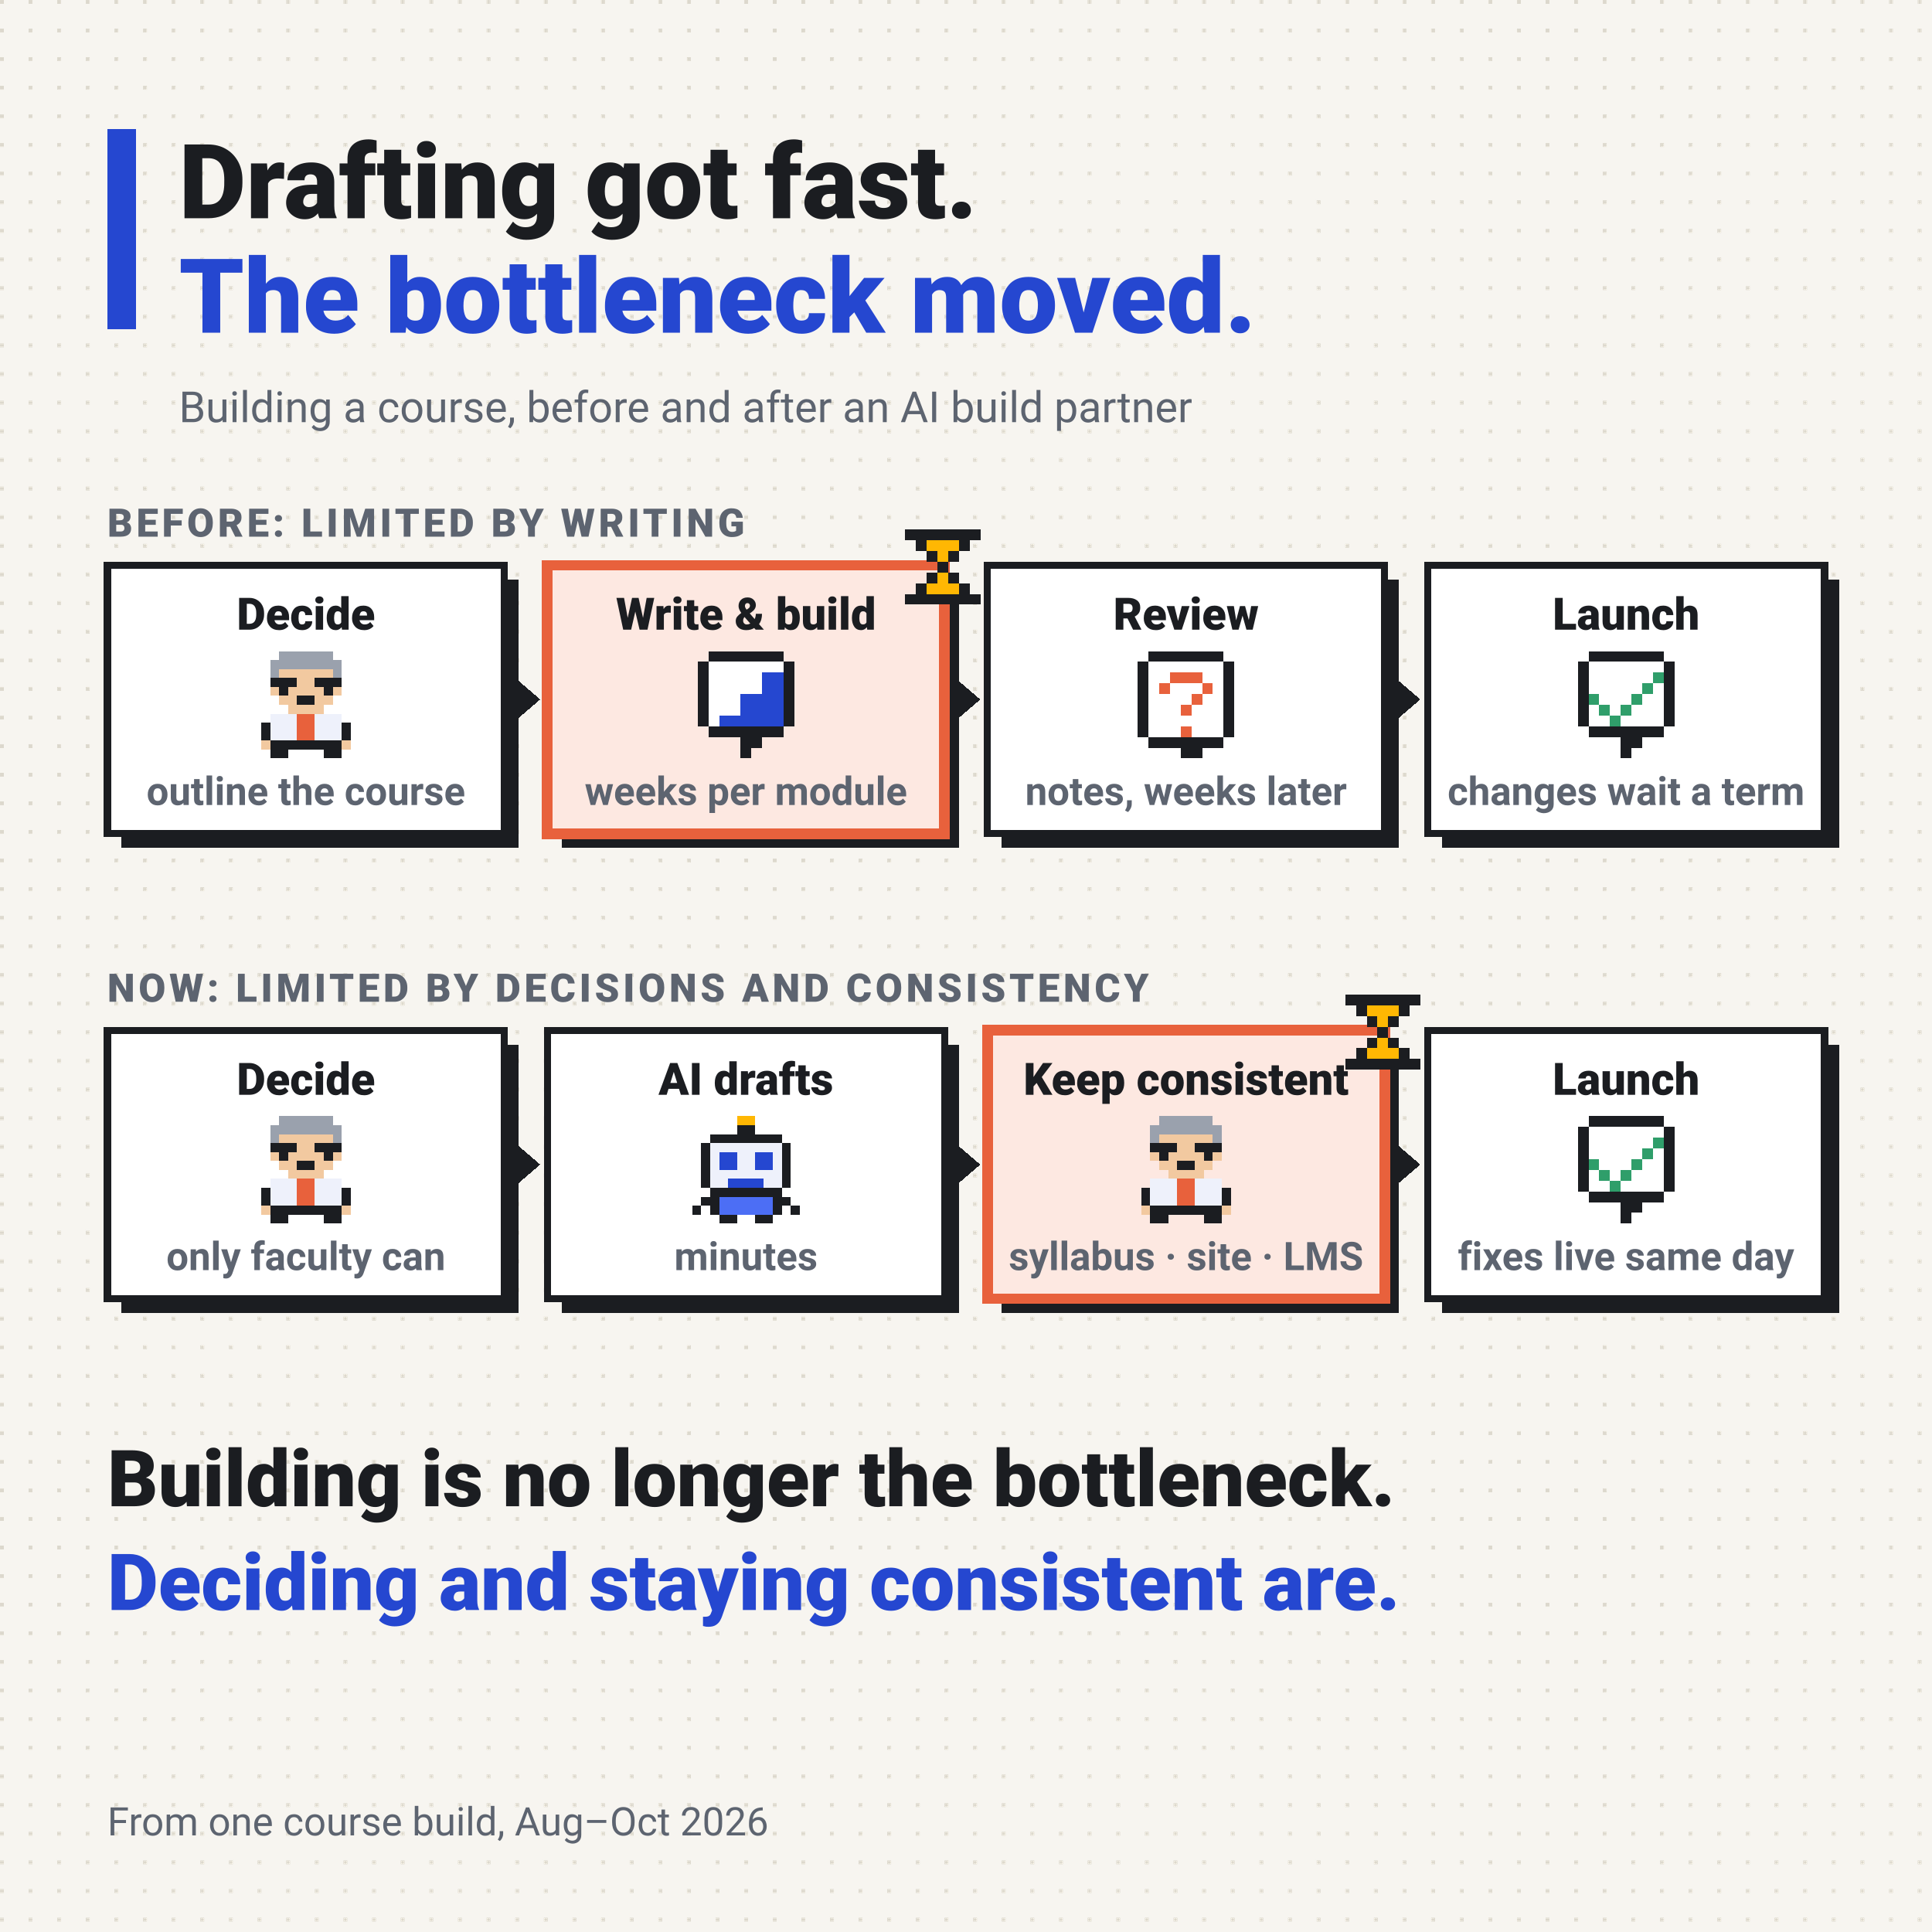
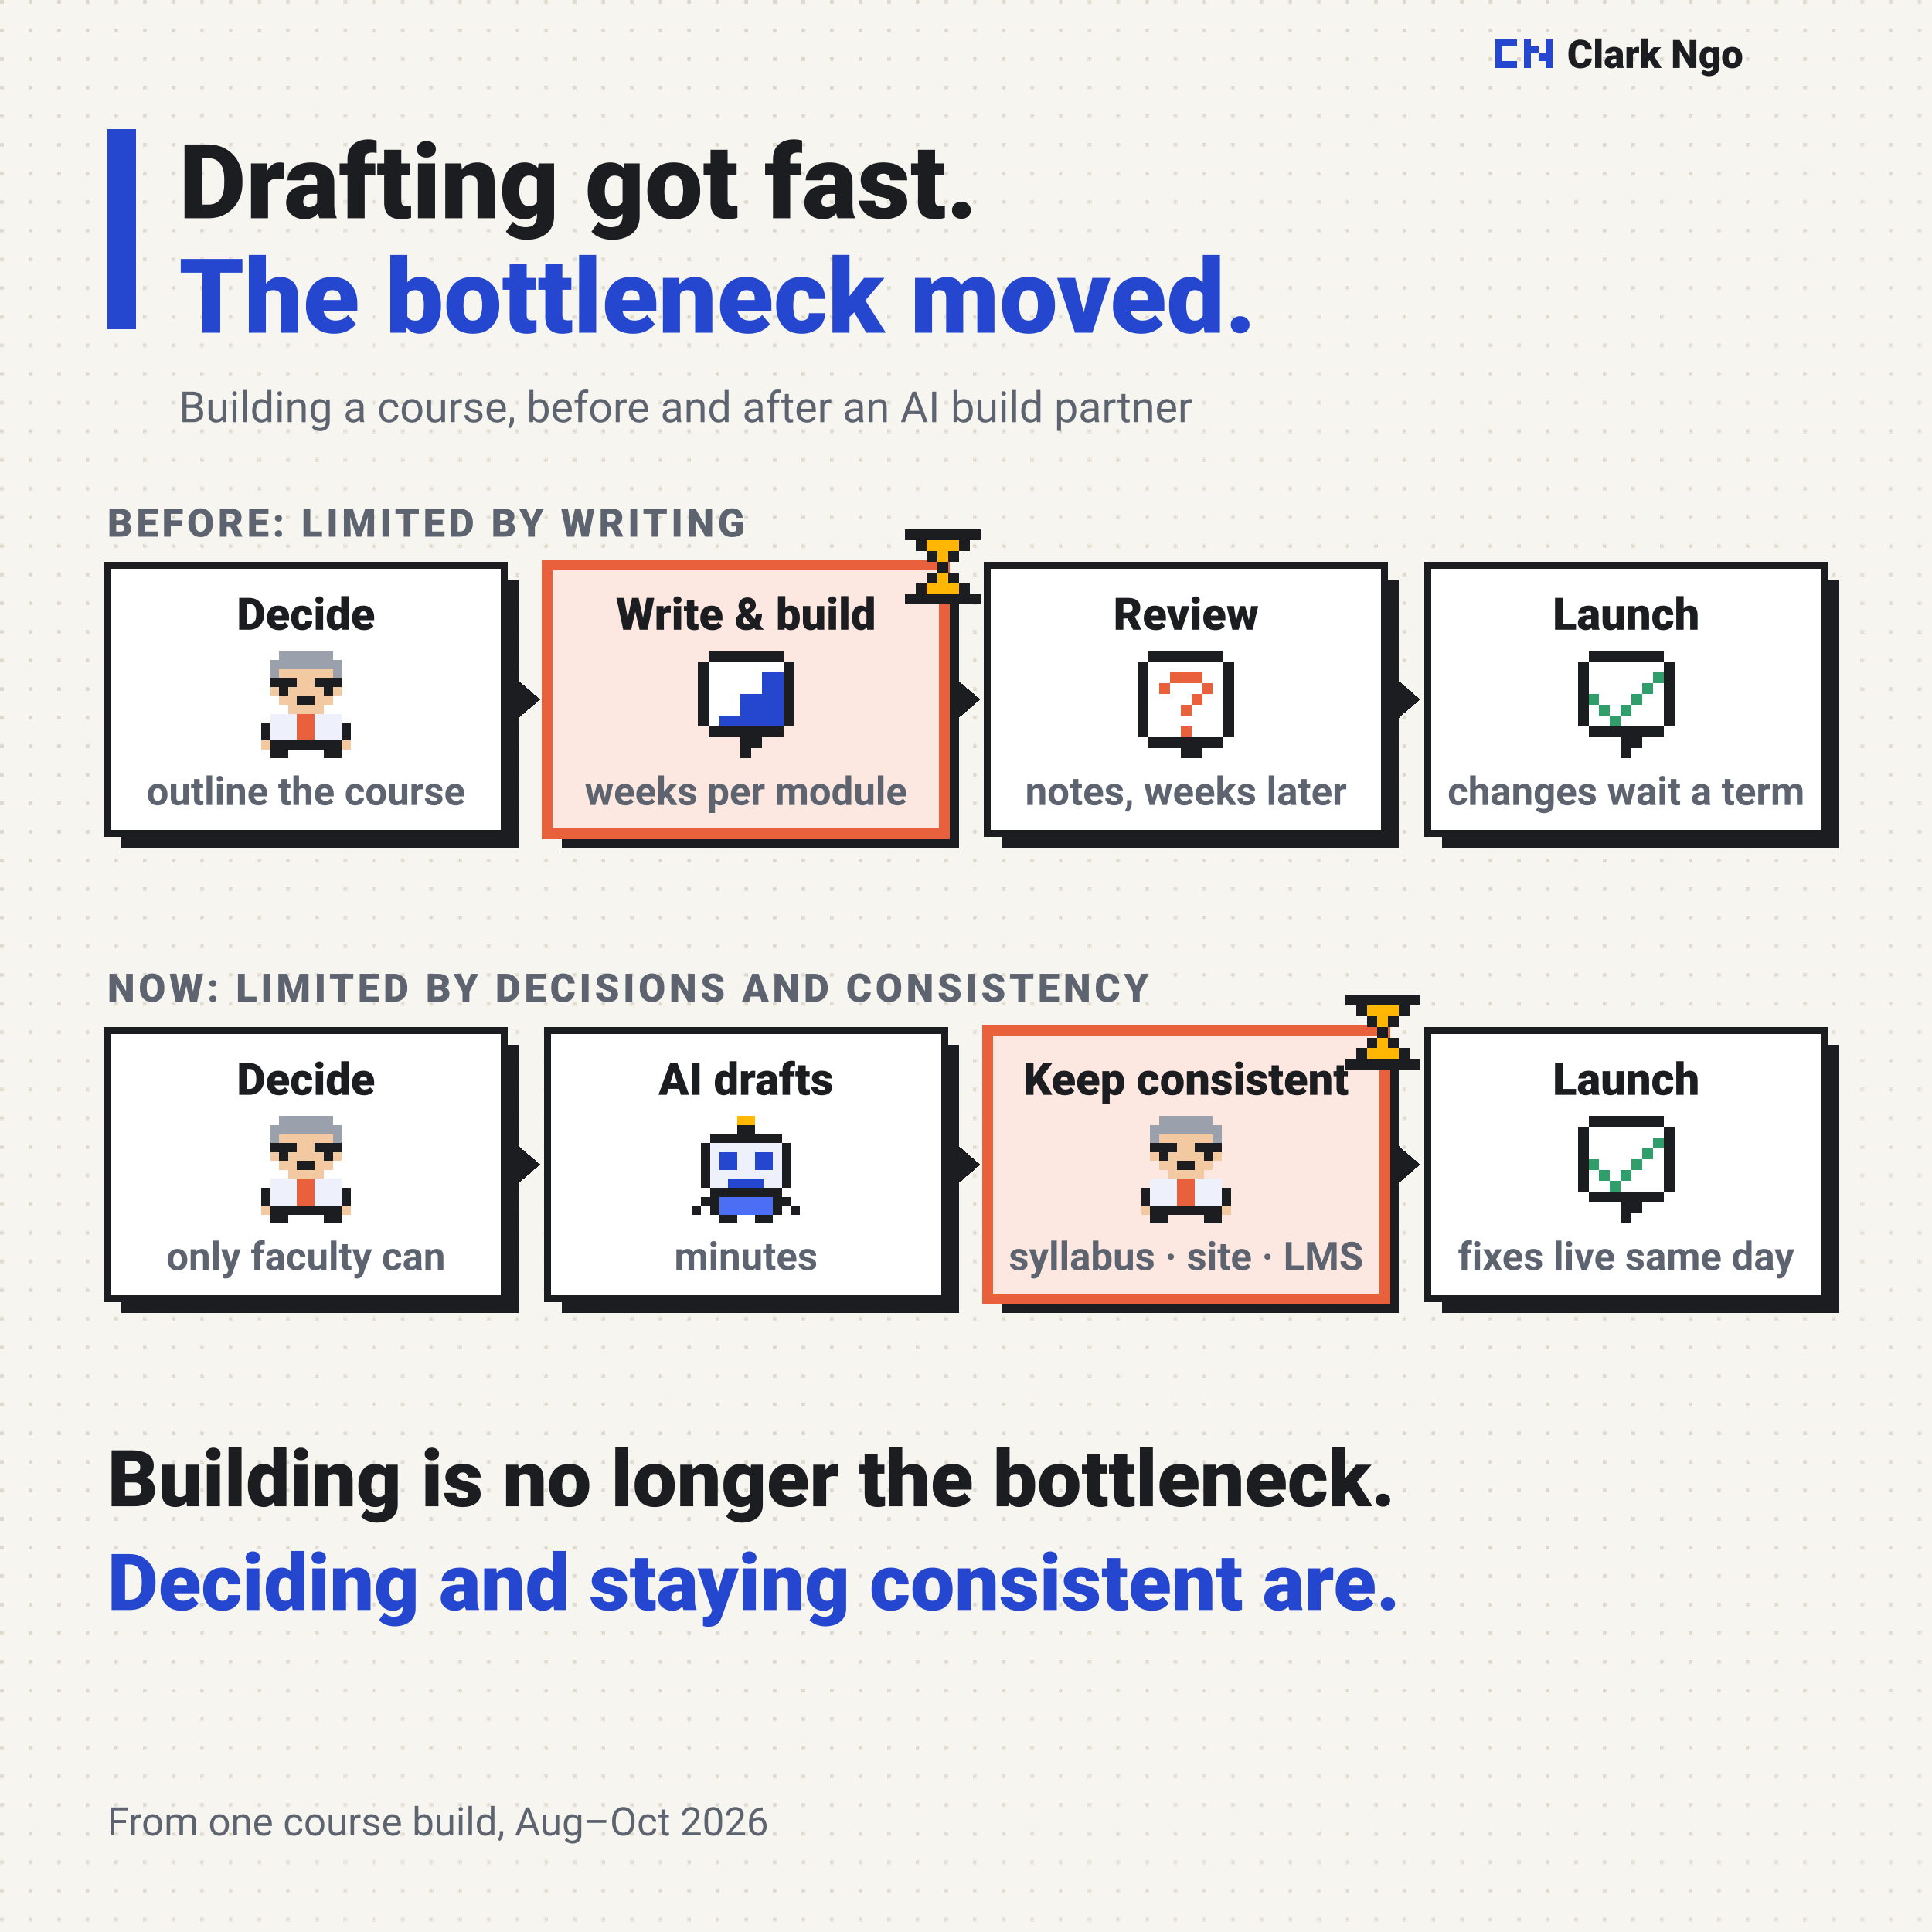
<svg xmlns="http://www.w3.org/2000/svg" viewBox="0 0 1080 1080" width="1080" height="1080" font-family="-apple-system, 'Segoe UI', Roboto, Helvetica, Arial, sans-serif">
  <style>
    rect, path { shape-rendering: crispEdges; }
    .march { stroke-dasharray: 16 16; animation: march 0.6s steps(4) infinite; }
    @keyframes march { to { stroke-dashoffset: -32; } }
    .bob { animation: bob 0.6s steps(1) infinite; }
    @keyframes bob { 0% { transform: translateY(0); } 50% { transform: translateY(-8px); } }

    .before { animation: before 6s steps(1) infinite; }
    @keyframes before { 0% { opacity: 1; } 48% { opacity: 0; } 96% { opacity: 1; } }
    .now { animation: now 6s steps(1) infinite; }
    @keyframes now { 0% { opacity: 0; } 50% { opacity: 1; } 96% { opacity: 0; } }
  </style>
  <defs>
    <pattern id="grid" width="16" height="16" patternUnits="userSpaceOnUse">
      <rect width="2" height="2" fill="#dcd8cd" />
    </pattern>
  </defs>
  <rect width="1080" height="1080" fill="#f7f5f0" />
  <rect width="1080" height="1080" fill="url(#grid)" />
  <rect x="60" y="72" width="16" height="112" fill="#2547d0" />
  <text x="100" y="122" font-size="58" font-weight="800" fill="#1b1d21">Drafting got fast.</text>
  <text x="100" y="186" font-size="58" font-weight="800" fill="#2547d0">The bottleneck moved.</text>
  <text x="100" y="236" font-size="24" fill="#5d6470">Building a course, before and after an AI build partner</text>
  <text x="60" y="300" font-size="22" font-weight="800" fill="#5d6470" letter-spacing="2">BEFORE: LIMITED BY WRITING</text>
  <rect x="68" y="324" width="222" height="150" fill="#1b1d21" />
  <rect x="60" y="316" width="222" height="150" fill="#fff" stroke="#1b1d21" stroke-width="4" />
  <text x="171" y="352" font-size="25" font-weight="800" fill="#1b1d21" text-anchor="middle">Decide</text>
  <g class="bob" style="animation-delay:0.00s">
    <rect x="156" y="364" width="30" height="5" fill="#9aa1ad" />
    <rect x="151" y="369" width="40" height="5" fill="#9aa1ad" />
    <rect x="151" y="374" width="5" height="5" fill="#9aa1ad" />
    <rect x="156" y="374" width="30" height="5" fill="#f2c9a0" />
    <rect x="186" y="374" width="5" height="5" fill="#9aa1ad" />
    <rect x="151" y="379" width="15" height="5" fill="#1b1d21" />
    <rect x="166" y="379" width="10" height="5" fill="#f2c9a0" />
    <rect x="176" y="379" width="15" height="5" fill="#1b1d21" />
    <rect x="151" y="384" width="5" height="5" fill="#f2c9a0" />
    <rect x="156" y="384" width="5" height="5" fill="#1b1d21" />
    <rect x="161" y="384" width="20" height="5" fill="#f2c9a0" />
    <rect x="181" y="384" width="5" height="5" fill="#1b1d21" />
    <rect x="186" y="384" width="5" height="5" fill="#f2c9a0" />
    <rect x="156" y="389" width="10" height="5" fill="#f2c9a0" />
    <rect x="166" y="389" width="10" height="5" fill="#1b1d21" />
    <rect x="176" y="389" width="10" height="5" fill="#f2c9a0" />
    <rect x="161" y="394" width="20" height="5" fill="#f2c9a0" />
    <rect x="151" y="399" width="15" height="5" fill="#eef1fb" />
    <rect x="166" y="399" width="10" height="5" fill="#e8613c" />
    <rect x="176" y="399" width="15" height="5" fill="#eef1fb" />
    <rect x="146" y="404" width="5" height="5" fill="#1b1d21" />
    <rect x="151" y="404" width="15" height="5" fill="#eef1fb" />
    <rect x="166" y="404" width="10" height="5" fill="#e8613c" />
    <rect x="176" y="404" width="15" height="5" fill="#eef1fb" />
    <rect x="191" y="404" width="5" height="5" fill="#1b1d21" />
    <rect x="146" y="409" width="5" height="5" fill="#1b1d21" />
    <rect x="151" y="409" width="15" height="5" fill="#eef1fb" />
    <rect x="166" y="409" width="10" height="5" fill="#e8613c" />
    <rect x="176" y="409" width="15" height="5" fill="#eef1fb" />
    <rect x="191" y="409" width="5" height="5" fill="#1b1d21" />
    <rect x="146" y="414" width="5" height="5" fill="#f2c9a0" />
    <rect x="151" y="414" width="40" height="5" fill="#1b1d21" />
    <rect x="191" y="414" width="5" height="5" fill="#f2c9a0" />
    <rect x="151" y="419" width="10" height="5" fill="#1b1d21" />
    <rect x="181" y="419" width="10" height="5" fill="#1b1d21" />
  </g>
  <text x="171" y="450" font-size="22" font-weight="700" fill="#5d6470" text-anchor="middle">outline the course</text>
  <path d="M288 379 L302 391 L288 403 Z" fill="#1b1d21" />
  <rect x="314" y="324" width="222" height="150" fill="#1b1d21" />
  <rect x="306" y="316" width="222" height="150" fill="#fff" stroke="#1b1d21" stroke-width="4" />
  <g class="before">
    <rect x="306" y="316" width="222" height="150" fill="#fde8e1" stroke="#e8613c" stroke-width="6" />
    <rect x="506" y="296" width="42" height="6" fill="#1b1d21" />
    <rect x="512" y="302" width="6" height="6" fill="#1b1d21" />
    <rect x="518" y="302" width="18" height="6" fill="#ffb703" />
    <rect x="536" y="302" width="6" height="6" fill="#1b1d21" />
    <rect x="518" y="308" width="6" height="6" fill="#1b1d21" />
    <rect x="524" y="308" width="6" height="6" fill="#ffb703" />
    <rect x="530" y="308" width="6" height="6" fill="#1b1d21" />
    <rect x="524" y="314" width="6" height="6" fill="#1b1d21" />
    <rect x="518" y="320" width="6" height="6" fill="#1b1d21" />
    <rect x="524" y="320" width="6" height="6" fill="#ffb703" />
    <rect x="530" y="320" width="6" height="6" fill="#1b1d21" />
    <rect x="512" y="326" width="6" height="6" fill="#1b1d21" />
    <rect x="518" y="326" width="18" height="6" fill="#ffb703" />
    <rect x="536" y="326" width="6" height="6" fill="#1b1d21" />
    <rect x="506" y="332" width="42" height="6" fill="#1b1d21" />
  </g>
  <text x="417" y="352" font-size="25" font-weight="800" fill="#1b1d21" text-anchor="middle">Write &amp; build</text>
  <g class="bob" style="animation-delay:0.15s">
    <rect x="396" y="364" width="42" height="6" fill="#1b1d21" />
    <rect x="390" y="370" width="6" height="6" fill="#1b1d21" />
    <rect x="396" y="370" width="42" height="6" fill="#ffffff" />
    <rect x="438" y="370" width="6" height="6" fill="#1b1d21" />
    <rect x="390" y="376" width="6" height="6" fill="#1b1d21" />
    <rect x="396" y="376" width="30" height="6" fill="#ffffff" />
    <rect x="426" y="376" width="12" height="6" fill="#2547d0" />
    <rect x="438" y="376" width="6" height="6" fill="#1b1d21" />
    <rect x="390" y="382" width="6" height="6" fill="#1b1d21" />
    <rect x="396" y="382" width="30" height="6" fill="#ffffff" />
    <rect x="426" y="382" width="12" height="6" fill="#2547d0" />
    <rect x="438" y="382" width="6" height="6" fill="#1b1d21" />
    <rect x="390" y="388" width="6" height="6" fill="#1b1d21" />
    <rect x="396" y="388" width="18" height="6" fill="#ffffff" />
    <rect x="414" y="388" width="24" height="6" fill="#2547d0" />
    <rect x="438" y="388" width="6" height="6" fill="#1b1d21" />
    <rect x="390" y="394" width="6" height="6" fill="#1b1d21" />
    <rect x="396" y="394" width="18" height="6" fill="#ffffff" />
    <rect x="414" y="394" width="24" height="6" fill="#2547d0" />
    <rect x="438" y="394" width="6" height="6" fill="#1b1d21" />
    <rect x="390" y="400" width="6" height="6" fill="#1b1d21" />
    <rect x="396" y="400" width="6" height="6" fill="#ffffff" />
    <rect x="402" y="400" width="36" height="6" fill="#2547d0" />
    <rect x="438" y="400" width="6" height="6" fill="#1b1d21" />
    <rect x="396" y="406" width="42" height="6" fill="#1b1d21" />
    <rect x="414" y="412" width="12" height="6" fill="#1b1d21" />
    <rect x="414" y="418" width="6" height="6" fill="#1b1d21" />
  </g>
  <text x="417" y="450" font-size="22" font-weight="700" fill="#5d6470" text-anchor="middle">weeks per module</text>
  <path d="M534 379 L548 391 L534 403 Z" fill="#1b1d21" />
  <rect x="560" y="324" width="222" height="150" fill="#1b1d21" />
  <rect x="552" y="316" width="222" height="150" fill="#fff" stroke="#1b1d21" stroke-width="4" />
  <text x="663" y="352" font-size="25" font-weight="800" fill="#1b1d21" text-anchor="middle">Review</text>
  <g class="bob" style="animation-delay:0.30s">
    <rect x="642" y="364" width="42" height="6" fill="#1b1d21" />
    <rect x="636" y="370" width="6" height="6" fill="#1b1d21" />
    <rect x="642" y="370" width="42" height="6" fill="#ffffff" />
    <rect x="684" y="370" width="6" height="6" fill="#1b1d21" />
    <rect x="636" y="376" width="6" height="6" fill="#1b1d21" />
    <rect x="642" y="376" width="12" height="6" fill="#ffffff" />
    <rect x="654" y="376" width="18" height="6" fill="#e8613c" />
    <rect x="672" y="376" width="12" height="6" fill="#ffffff" />
    <rect x="684" y="376" width="6" height="6" fill="#1b1d21" />
    <rect x="636" y="382" width="6" height="6" fill="#1b1d21" />
    <rect x="642" y="382" width="6" height="6" fill="#ffffff" />
    <rect x="648" y="382" width="6" height="6" fill="#e8613c" />
    <rect x="654" y="382" width="18" height="6" fill="#ffffff" />
    <rect x="672" y="382" width="6" height="6" fill="#e8613c" />
    <rect x="678" y="382" width="6" height="6" fill="#ffffff" />
    <rect x="684" y="382" width="6" height="6" fill="#1b1d21" />
    <rect x="636" y="388" width="6" height="6" fill="#1b1d21" />
    <rect x="642" y="388" width="24" height="6" fill="#ffffff" />
    <rect x="666" y="388" width="6" height="6" fill="#e8613c" />
    <rect x="672" y="388" width="12" height="6" fill="#ffffff" />
    <rect x="684" y="388" width="6" height="6" fill="#1b1d21" />
    <rect x="636" y="394" width="6" height="6" fill="#1b1d21" />
    <rect x="642" y="394" width="18" height="6" fill="#ffffff" />
    <rect x="660" y="394" width="6" height="6" fill="#e8613c" />
    <rect x="666" y="394" width="18" height="6" fill="#ffffff" />
    <rect x="684" y="394" width="6" height="6" fill="#1b1d21" />
    <rect x="636" y="400" width="6" height="6" fill="#1b1d21" />
    <rect x="642" y="400" width="42" height="6" fill="#ffffff" />
    <rect x="684" y="400" width="6" height="6" fill="#1b1d21" />
    <rect x="636" y="406" width="6" height="6" fill="#1b1d21" />
    <rect x="642" y="406" width="18" height="6" fill="#ffffff" />
    <rect x="660" y="406" width="6" height="6" fill="#e8613c" />
    <rect x="666" y="406" width="18" height="6" fill="#ffffff" />
    <rect x="684" y="406" width="6" height="6" fill="#1b1d21" />
    <rect x="642" y="412" width="42" height="6" fill="#1b1d21" />
    <rect x="660" y="418" width="12" height="6" fill="#1b1d21" />
  </g>
  <text x="663" y="450" font-size="22" font-weight="700" fill="#5d6470" text-anchor="middle">notes, weeks later</text>
  <path d="M780 379 L794 391 L780 403 Z" fill="#1b1d21" />
  <rect x="806" y="324" width="222" height="150" fill="#1b1d21" />
  <rect x="798" y="316" width="222" height="150" fill="#fff" stroke="#1b1d21" stroke-width="4" />
  <text x="909" y="352" font-size="25" font-weight="800" fill="#1b1d21" text-anchor="middle">Launch</text>
  <g class="bob" style="animation-delay:0.45s">
    <rect x="888" y="364" width="42" height="6" fill="#1b1d21" />
    <rect x="882" y="370" width="6" height="6" fill="#1b1d21" />
    <rect x="888" y="370" width="42" height="6" fill="#ffffff" />
    <rect x="930" y="370" width="6" height="6" fill="#1b1d21" />
    <rect x="882" y="376" width="6" height="6" fill="#1b1d21" />
    <rect x="888" y="376" width="36" height="6" fill="#ffffff" />
    <rect x="924" y="376" width="6" height="6" fill="#2f9e6a" />
    <rect x="930" y="376" width="6" height="6" fill="#1b1d21" />
    <rect x="882" y="382" width="6" height="6" fill="#1b1d21" />
    <rect x="888" y="382" width="30" height="6" fill="#ffffff" />
    <rect x="918" y="382" width="6" height="6" fill="#2f9e6a" />
    <rect x="924" y="382" width="6" height="6" fill="#ffffff" />
    <rect x="930" y="382" width="6" height="6" fill="#1b1d21" />
    <rect x="882" y="388" width="6" height="6" fill="#1b1d21" />
    <rect x="888" y="388" width="6" height="6" fill="#2f9e6a" />
    <rect x="894" y="388" width="18" height="6" fill="#ffffff" />
    <rect x="912" y="388" width="6" height="6" fill="#2f9e6a" />
    <rect x="918" y="388" width="12" height="6" fill="#ffffff" />
    <rect x="930" y="388" width="6" height="6" fill="#1b1d21" />
    <rect x="882" y="394" width="6" height="6" fill="#1b1d21" />
    <rect x="888" y="394" width="6" height="6" fill="#ffffff" />
    <rect x="894" y="394" width="6" height="6" fill="#2f9e6a" />
    <rect x="900" y="394" width="6" height="6" fill="#ffffff" />
    <rect x="906" y="394" width="6" height="6" fill="#2f9e6a" />
    <rect x="912" y="394" width="18" height="6" fill="#ffffff" />
    <rect x="930" y="394" width="6" height="6" fill="#1b1d21" />
    <rect x="882" y="400" width="6" height="6" fill="#1b1d21" />
    <rect x="888" y="400" width="12" height="6" fill="#ffffff" />
    <rect x="900" y="400" width="6" height="6" fill="#2f9e6a" />
    <rect x="906" y="400" width="24" height="6" fill="#ffffff" />
    <rect x="930" y="400" width="6" height="6" fill="#1b1d21" />
    <rect x="888" y="406" width="42" height="6" fill="#1b1d21" />
    <rect x="906" y="412" width="12" height="6" fill="#1b1d21" />
    <rect x="906" y="418" width="6" height="6" fill="#1b1d21" />
  </g>
  <text x="909" y="450" font-size="22" font-weight="700" fill="#5d6470" text-anchor="middle">changes wait a term</text>
  <text x="60" y="560" font-size="22" font-weight="800" fill="#5d6470" letter-spacing="2">NOW: LIMITED BY DECISIONS AND CONSISTENCY</text>
  <rect x="68" y="584" width="222" height="150" fill="#1b1d21" />
  <rect x="60" y="576" width="222" height="150" fill="#fff" stroke="#1b1d21" stroke-width="4" />
  <text x="171" y="612" font-size="25" font-weight="800" fill="#1b1d21" text-anchor="middle">Decide</text>
  <g class="bob" style="animation-delay:0.00s">
    <rect x="156" y="624" width="30" height="5" fill="#9aa1ad" />
    <rect x="151" y="629" width="40" height="5" fill="#9aa1ad" />
    <rect x="151" y="634" width="5" height="5" fill="#9aa1ad" />
    <rect x="156" y="634" width="30" height="5" fill="#f2c9a0" />
    <rect x="186" y="634" width="5" height="5" fill="#9aa1ad" />
    <rect x="151" y="639" width="15" height="5" fill="#1b1d21" />
    <rect x="166" y="639" width="10" height="5" fill="#f2c9a0" />
    <rect x="176" y="639" width="15" height="5" fill="#1b1d21" />
    <rect x="151" y="644" width="5" height="5" fill="#f2c9a0" />
    <rect x="156" y="644" width="5" height="5" fill="#1b1d21" />
    <rect x="161" y="644" width="20" height="5" fill="#f2c9a0" />
    <rect x="181" y="644" width="5" height="5" fill="#1b1d21" />
    <rect x="186" y="644" width="5" height="5" fill="#f2c9a0" />
    <rect x="156" y="649" width="10" height="5" fill="#f2c9a0" />
    <rect x="166" y="649" width="10" height="5" fill="#1b1d21" />
    <rect x="176" y="649" width="10" height="5" fill="#f2c9a0" />
    <rect x="161" y="654" width="20" height="5" fill="#f2c9a0" />
    <rect x="151" y="659" width="15" height="5" fill="#eef1fb" />
    <rect x="166" y="659" width="10" height="5" fill="#e8613c" />
    <rect x="176" y="659" width="15" height="5" fill="#eef1fb" />
    <rect x="146" y="664" width="5" height="5" fill="#1b1d21" />
    <rect x="151" y="664" width="15" height="5" fill="#eef1fb" />
    <rect x="166" y="664" width="10" height="5" fill="#e8613c" />
    <rect x="176" y="664" width="15" height="5" fill="#eef1fb" />
    <rect x="191" y="664" width="5" height="5" fill="#1b1d21" />
    <rect x="146" y="669" width="5" height="5" fill="#1b1d21" />
    <rect x="151" y="669" width="15" height="5" fill="#eef1fb" />
    <rect x="166" y="669" width="10" height="5" fill="#e8613c" />
    <rect x="176" y="669" width="15" height="5" fill="#eef1fb" />
    <rect x="191" y="669" width="5" height="5" fill="#1b1d21" />
    <rect x="146" y="674" width="5" height="5" fill="#f2c9a0" />
    <rect x="151" y="674" width="40" height="5" fill="#1b1d21" />
    <rect x="191" y="674" width="5" height="5" fill="#f2c9a0" />
    <rect x="151" y="679" width="10" height="5" fill="#1b1d21" />
    <rect x="181" y="679" width="10" height="5" fill="#1b1d21" />
  </g>
  <text x="171" y="710" font-size="22" font-weight="700" fill="#5d6470" text-anchor="middle">only faculty can</text>
  <path d="M288 639 L302 651 L288 663 Z" fill="#1b1d21" />
  <rect x="314" y="584" width="222" height="150" fill="#1b1d21" />
  <rect x="306" y="576" width="222" height="150" fill="#fff" stroke="#1b1d21" stroke-width="4" />
  <text x="417" y="612" font-size="25" font-weight="800" fill="#1b1d21" text-anchor="middle">AI drafts</text>
  <g class="bob" style="animation-delay:0.15s">
    <rect x="412" y="624" width="10" height="5" fill="#ffb703" />
    <rect x="412" y="629" width="10" height="5" fill="#1b1d21" />
    <rect x="397" y="634" width="40" height="5" fill="#1b1d21" />
    <rect x="392" y="639" width="5" height="5" fill="#1b1d21" />
    <rect x="397" y="639" width="40" height="5" fill="#eef1fb" />
    <rect x="437" y="639" width="5" height="5" fill="#1b1d21" />
    <rect x="392" y="644" width="5" height="5" fill="#1b1d21" />
    <rect x="397" y="644" width="5" height="5" fill="#eef1fb" />
    <rect x="402" y="644" width="10" height="5" fill="#2547d0" />
    <rect x="412" y="644" width="10" height="5" fill="#eef1fb" />
    <rect x="422" y="644" width="10" height="5" fill="#2547d0" />
    <rect x="432" y="644" width="5" height="5" fill="#eef1fb" />
    <rect x="437" y="644" width="5" height="5" fill="#1b1d21" />
    <rect x="392" y="649" width="5" height="5" fill="#1b1d21" />
    <rect x="397" y="649" width="5" height="5" fill="#eef1fb" />
    <rect x="402" y="649" width="10" height="5" fill="#2547d0" />
    <rect x="412" y="649" width="10" height="5" fill="#eef1fb" />
    <rect x="422" y="649" width="10" height="5" fill="#2547d0" />
    <rect x="432" y="649" width="5" height="5" fill="#eef1fb" />
    <rect x="437" y="649" width="5" height="5" fill="#1b1d21" />
    <rect x="392" y="654" width="5" height="5" fill="#1b1d21" />
    <rect x="397" y="654" width="40" height="5" fill="#eef1fb" />
    <rect x="437" y="654" width="5" height="5" fill="#1b1d21" />
    <rect x="392" y="659" width="5" height="5" fill="#1b1d21" />
    <rect x="397" y="659" width="10" height="5" fill="#eef1fb" />
    <rect x="407" y="659" width="20" height="5" fill="#2547d0" />
    <rect x="427" y="659" width="10" height="5" fill="#eef1fb" />
    <rect x="437" y="659" width="5" height="5" fill="#1b1d21" />
    <rect x="397" y="664" width="40" height="5" fill="#1b1d21" />
    <rect x="392" y="669" width="10" height="5" fill="#1b1d21" />
    <rect x="402" y="669" width="30" height="5" fill="#4c6ef5" />
    <rect x="432" y="669" width="10" height="5" fill="#1b1d21" />
    <rect x="387" y="674" width="5" height="5" fill="#1b1d21" />
    <rect x="397" y="674" width="5" height="5" fill="#1b1d21" />
    <rect x="402" y="674" width="30" height="5" fill="#4c6ef5" />
    <rect x="432" y="674" width="5" height="5" fill="#1b1d21" />
    <rect x="442" y="674" width="5" height="5" fill="#1b1d21" />
    <rect x="402" y="679" width="10" height="5" fill="#1b1d21" />
    <rect x="422" y="679" width="10" height="5" fill="#1b1d21" />
  </g>
  <text x="417" y="710" font-size="22" font-weight="700" fill="#5d6470" text-anchor="middle">minutes</text>
  <path d="M534 639 L548 651 L534 663 Z" fill="#1b1d21" />
  <rect x="560" y="584" width="222" height="150" fill="#1b1d21" />
  <rect x="552" y="576" width="222" height="150" fill="#fff" stroke="#1b1d21" stroke-width="4" />
  <g class="now">
    <rect x="552" y="576" width="222" height="150" fill="#fde8e1" stroke="#e8613c" stroke-width="6" />
    <rect x="752" y="556" width="42" height="6" fill="#1b1d21" />
    <rect x="758" y="562" width="6" height="6" fill="#1b1d21" />
    <rect x="764" y="562" width="18" height="6" fill="#ffb703" />
    <rect x="782" y="562" width="6" height="6" fill="#1b1d21" />
    <rect x="764" y="568" width="6" height="6" fill="#1b1d21" />
    <rect x="770" y="568" width="6" height="6" fill="#ffb703" />
    <rect x="776" y="568" width="6" height="6" fill="#1b1d21" />
    <rect x="770" y="574" width="6" height="6" fill="#1b1d21" />
    <rect x="764" y="580" width="6" height="6" fill="#1b1d21" />
    <rect x="770" y="580" width="6" height="6" fill="#ffb703" />
    <rect x="776" y="580" width="6" height="6" fill="#1b1d21" />
    <rect x="758" y="586" width="6" height="6" fill="#1b1d21" />
    <rect x="764" y="586" width="18" height="6" fill="#ffb703" />
    <rect x="782" y="586" width="6" height="6" fill="#1b1d21" />
    <rect x="752" y="592" width="42" height="6" fill="#1b1d21" />
  </g>
  <text x="663" y="612" font-size="25" font-weight="800" fill="#1b1d21" text-anchor="middle">Keep consistent</text>
  <g class="bob" style="animation-delay:0.30s">
    <rect x="648" y="624" width="30" height="5" fill="#9aa1ad" />
    <rect x="643" y="629" width="40" height="5" fill="#9aa1ad" />
    <rect x="643" y="634" width="5" height="5" fill="#9aa1ad" />
    <rect x="648" y="634" width="30" height="5" fill="#f2c9a0" />
    <rect x="678" y="634" width="5" height="5" fill="#9aa1ad" />
    <rect x="643" y="639" width="15" height="5" fill="#1b1d21" />
    <rect x="658" y="639" width="10" height="5" fill="#f2c9a0" />
    <rect x="668" y="639" width="15" height="5" fill="#1b1d21" />
    <rect x="643" y="644" width="5" height="5" fill="#f2c9a0" />
    <rect x="648" y="644" width="5" height="5" fill="#1b1d21" />
    <rect x="653" y="644" width="20" height="5" fill="#f2c9a0" />
    <rect x="673" y="644" width="5" height="5" fill="#1b1d21" />
    <rect x="678" y="644" width="5" height="5" fill="#f2c9a0" />
    <rect x="648" y="649" width="10" height="5" fill="#f2c9a0" />
    <rect x="658" y="649" width="10" height="5" fill="#1b1d21" />
    <rect x="668" y="649" width="10" height="5" fill="#f2c9a0" />
    <rect x="653" y="654" width="20" height="5" fill="#f2c9a0" />
    <rect x="643" y="659" width="15" height="5" fill="#eef1fb" />
    <rect x="658" y="659" width="10" height="5" fill="#e8613c" />
    <rect x="668" y="659" width="15" height="5" fill="#eef1fb" />
    <rect x="638" y="664" width="5" height="5" fill="#1b1d21" />
    <rect x="643" y="664" width="15" height="5" fill="#eef1fb" />
    <rect x="658" y="664" width="10" height="5" fill="#e8613c" />
    <rect x="668" y="664" width="15" height="5" fill="#eef1fb" />
    <rect x="683" y="664" width="5" height="5" fill="#1b1d21" />
    <rect x="638" y="669" width="5" height="5" fill="#1b1d21" />
    <rect x="643" y="669" width="15" height="5" fill="#eef1fb" />
    <rect x="658" y="669" width="10" height="5" fill="#e8613c" />
    <rect x="668" y="669" width="15" height="5" fill="#eef1fb" />
    <rect x="683" y="669" width="5" height="5" fill="#1b1d21" />
    <rect x="638" y="674" width="5" height="5" fill="#f2c9a0" />
    <rect x="643" y="674" width="40" height="5" fill="#1b1d21" />
    <rect x="683" y="674" width="5" height="5" fill="#f2c9a0" />
    <rect x="643" y="679" width="10" height="5" fill="#1b1d21" />
    <rect x="673" y="679" width="10" height="5" fill="#1b1d21" />
  </g>
  <text x="663" y="710" font-size="22" font-weight="700" fill="#5d6470" text-anchor="middle">syllabus · site · LMS</text>
  <path d="M780 639 L794 651 L780 663 Z" fill="#1b1d21" />
  <rect x="806" y="584" width="222" height="150" fill="#1b1d21" />
  <rect x="798" y="576" width="222" height="150" fill="#fff" stroke="#1b1d21" stroke-width="4" />
  <text x="909" y="612" font-size="25" font-weight="800" fill="#1b1d21" text-anchor="middle">Launch</text>
  <g class="bob" style="animation-delay:0.45s">
    <rect x="888" y="624" width="42" height="6" fill="#1b1d21" />
    <rect x="882" y="630" width="6" height="6" fill="#1b1d21" />
    <rect x="888" y="630" width="42" height="6" fill="#ffffff" />
    <rect x="930" y="630" width="6" height="6" fill="#1b1d21" />
    <rect x="882" y="636" width="6" height="6" fill="#1b1d21" />
    <rect x="888" y="636" width="36" height="6" fill="#ffffff" />
    <rect x="924" y="636" width="6" height="6" fill="#2f9e6a" />
    <rect x="930" y="636" width="6" height="6" fill="#1b1d21" />
    <rect x="882" y="642" width="6" height="6" fill="#1b1d21" />
    <rect x="888" y="642" width="30" height="6" fill="#ffffff" />
    <rect x="918" y="642" width="6" height="6" fill="#2f9e6a" />
    <rect x="924" y="642" width="6" height="6" fill="#ffffff" />
    <rect x="930" y="642" width="6" height="6" fill="#1b1d21" />
    <rect x="882" y="648" width="6" height="6" fill="#1b1d21" />
    <rect x="888" y="648" width="6" height="6" fill="#2f9e6a" />
    <rect x="894" y="648" width="18" height="6" fill="#ffffff" />
    <rect x="912" y="648" width="6" height="6" fill="#2f9e6a" />
    <rect x="918" y="648" width="12" height="6" fill="#ffffff" />
    <rect x="930" y="648" width="6" height="6" fill="#1b1d21" />
    <rect x="882" y="654" width="6" height="6" fill="#1b1d21" />
    <rect x="888" y="654" width="6" height="6" fill="#ffffff" />
    <rect x="894" y="654" width="6" height="6" fill="#2f9e6a" />
    <rect x="900" y="654" width="6" height="6" fill="#ffffff" />
    <rect x="906" y="654" width="6" height="6" fill="#2f9e6a" />
    <rect x="912" y="654" width="18" height="6" fill="#ffffff" />
    <rect x="930" y="654" width="6" height="6" fill="#1b1d21" />
    <rect x="882" y="660" width="6" height="6" fill="#1b1d21" />
    <rect x="888" y="660" width="12" height="6" fill="#ffffff" />
    <rect x="900" y="660" width="6" height="6" fill="#2f9e6a" />
    <rect x="906" y="660" width="24" height="6" fill="#ffffff" />
    <rect x="930" y="660" width="6" height="6" fill="#1b1d21" />
    <rect x="888" y="666" width="42" height="6" fill="#1b1d21" />
    <rect x="906" y="672" width="12" height="6" fill="#1b1d21" />
    <rect x="906" y="678" width="6" height="6" fill="#1b1d21" />
  </g>
  <text x="909" y="710" font-size="22" font-weight="700" fill="#5d6470" text-anchor="middle">fixes live same day</text>
  <text x="60" y="842" font-size="44" font-weight="800" fill="#1b1d21">Building is no longer the bottleneck.</text>
  <text x="60" y="900" font-size="44" font-weight="800" fill="#2547d0">Deciding and staying consistent are.</text>
  <text x="60" y="1026" font-size="22" fill="#5d6470">From one course build, Aug–Oct 2026</text>
+   <g class="signature">
+     <rect x="836" y="22" width="12" height="4" fill="#2547d0" />
+     <rect x="852" y="22" width="4" height="4" fill="#2547d0" />
+     <rect x="864" y="22" width="4" height="4" fill="#2547d0" />
+     <rect x="836" y="26" width="4" height="4" fill="#2547d0" />
+     <rect x="852" y="26" width="8" height="4" fill="#2547d0" />
+     <rect x="864" y="26" width="4" height="4" fill="#2547d0" />
+     <rect x="836" y="30" width="4" height="4" fill="#2547d0" />
+     <rect x="852" y="30" width="4" height="4" fill="#2547d0" />
+     <rect x="860" y="30" width="8" height="4" fill="#2547d0" />
+     <rect x="836" y="34" width="12" height="4" fill="#2547d0" />
+     <rect x="852" y="34" width="4" height="4" fill="#2547d0" />
+     <rect x="864" y="34" width="4" height="4" fill="#2547d0" />
+     <text x="876" y="38" font-size="22" font-weight="800" fill="#1b1d21">Clark Ngo</text>
+   </g>
</svg>
